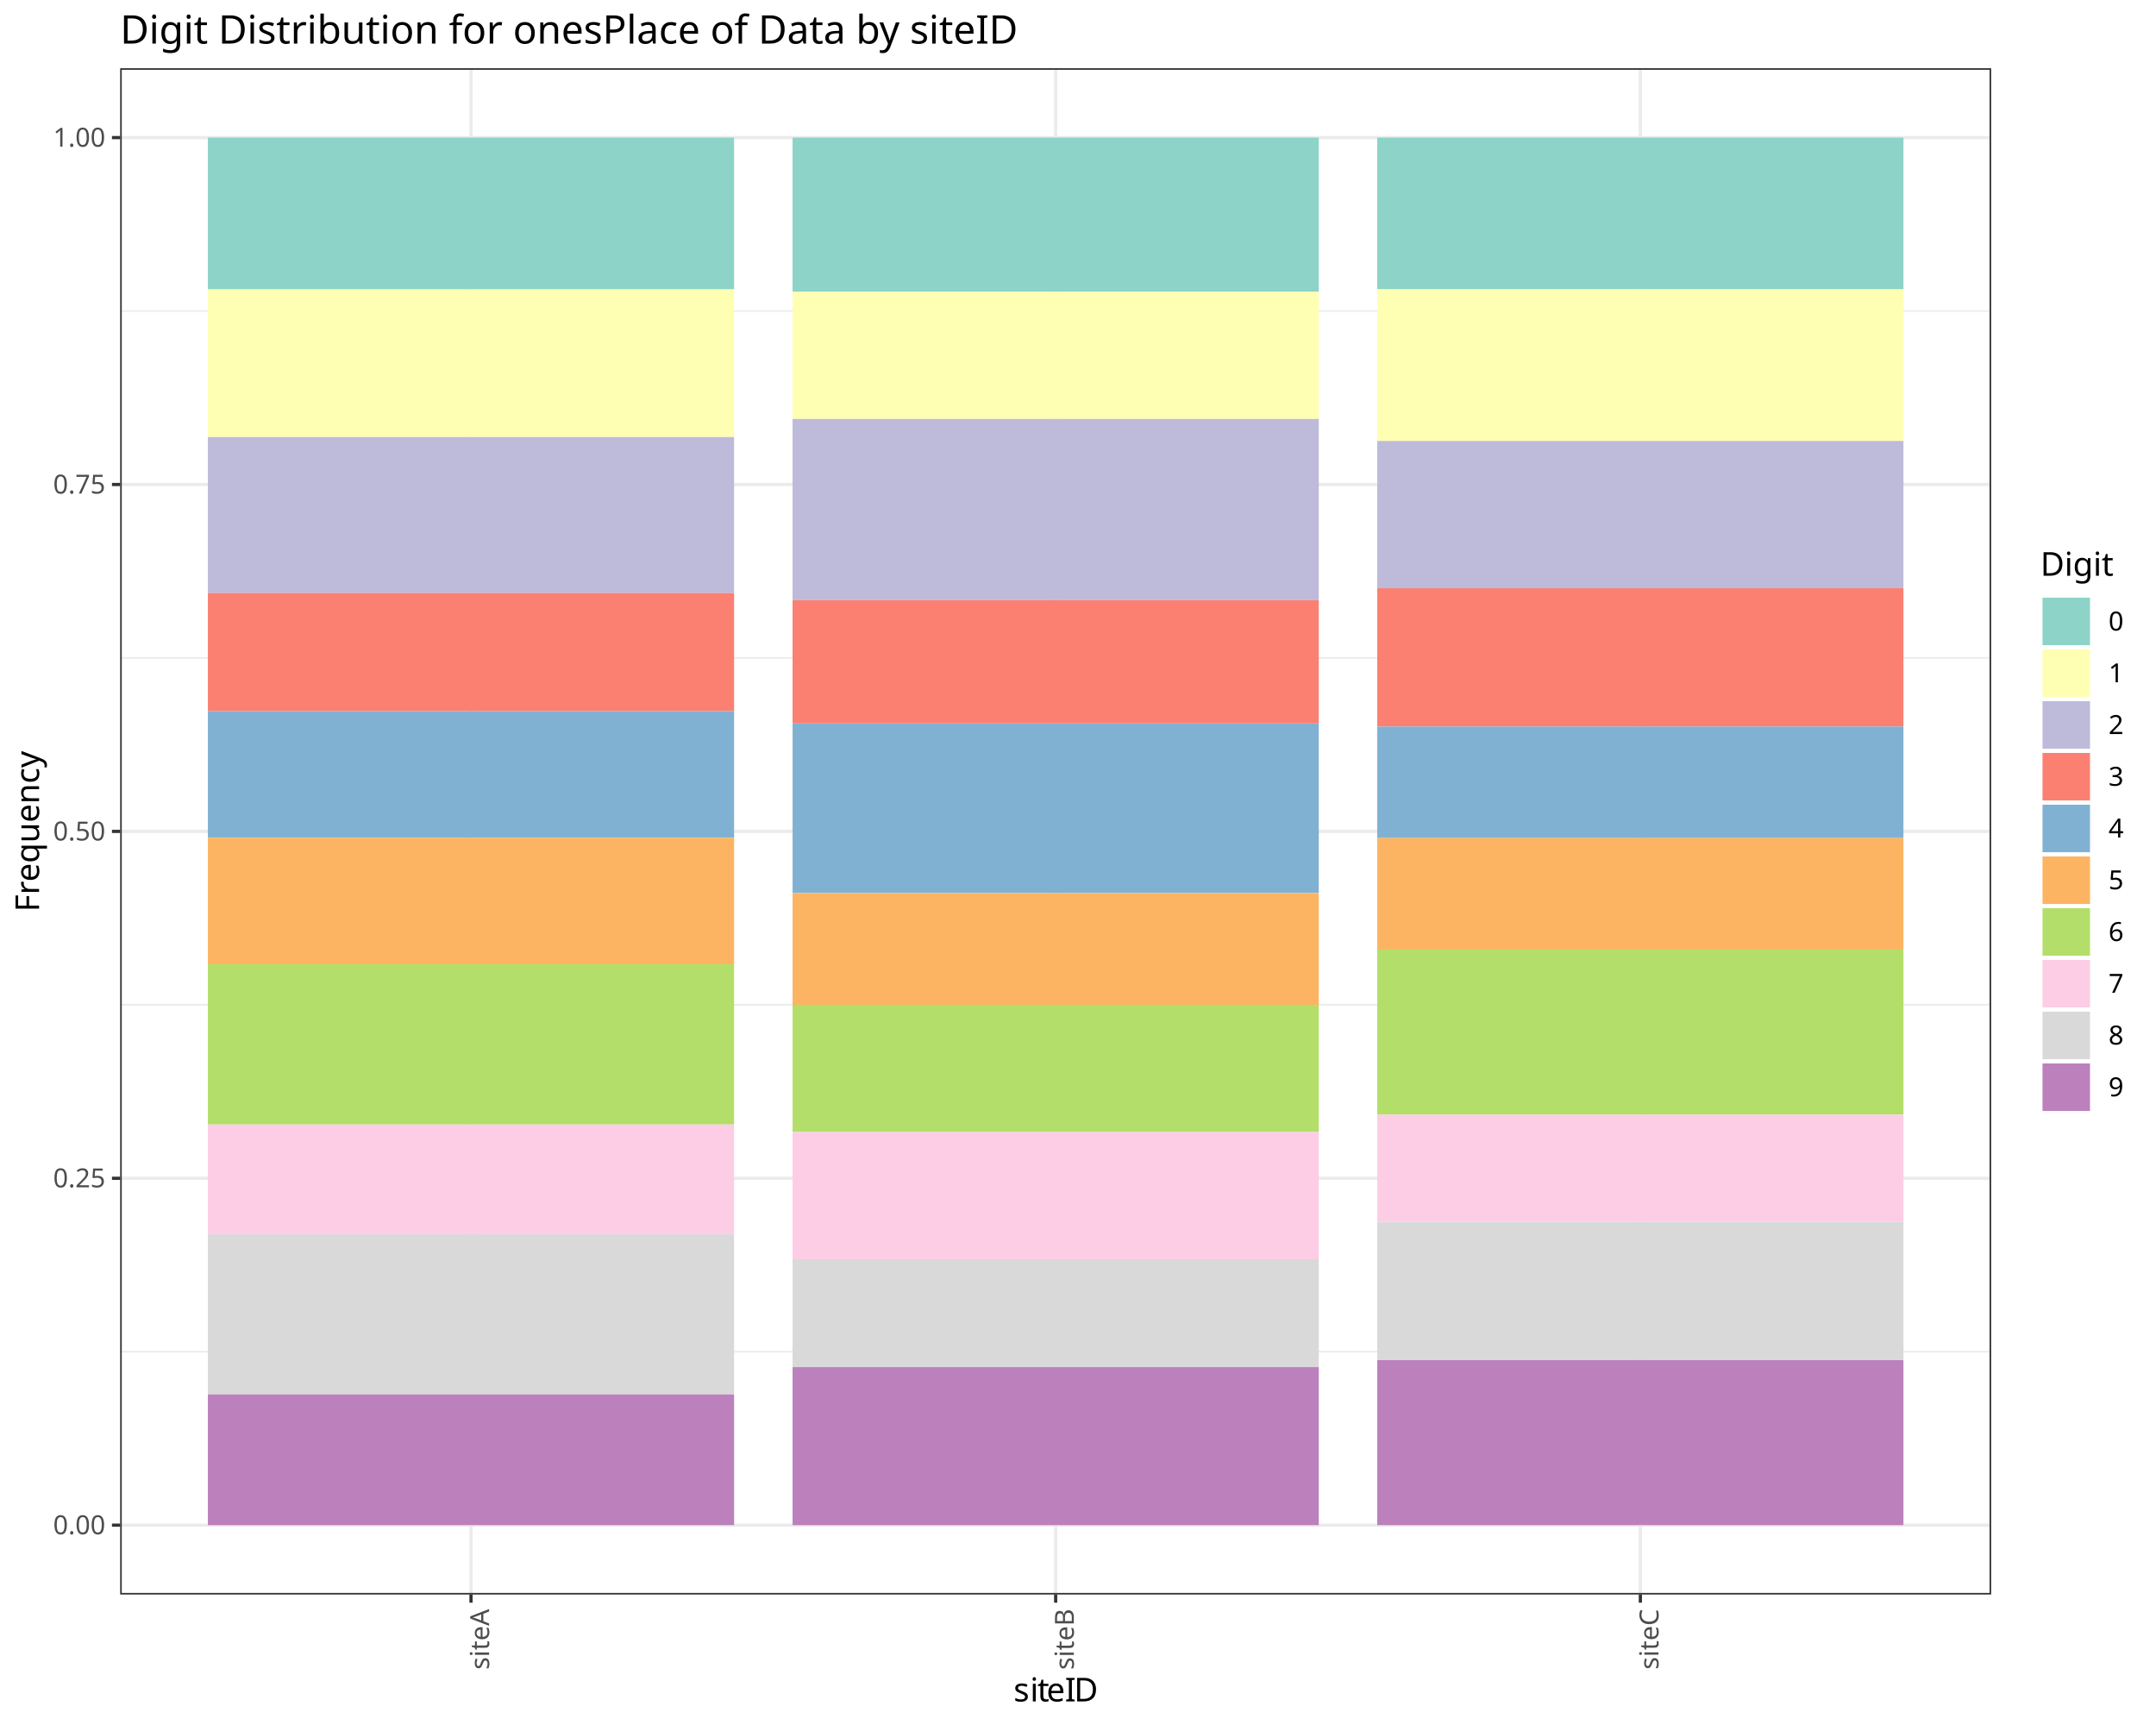
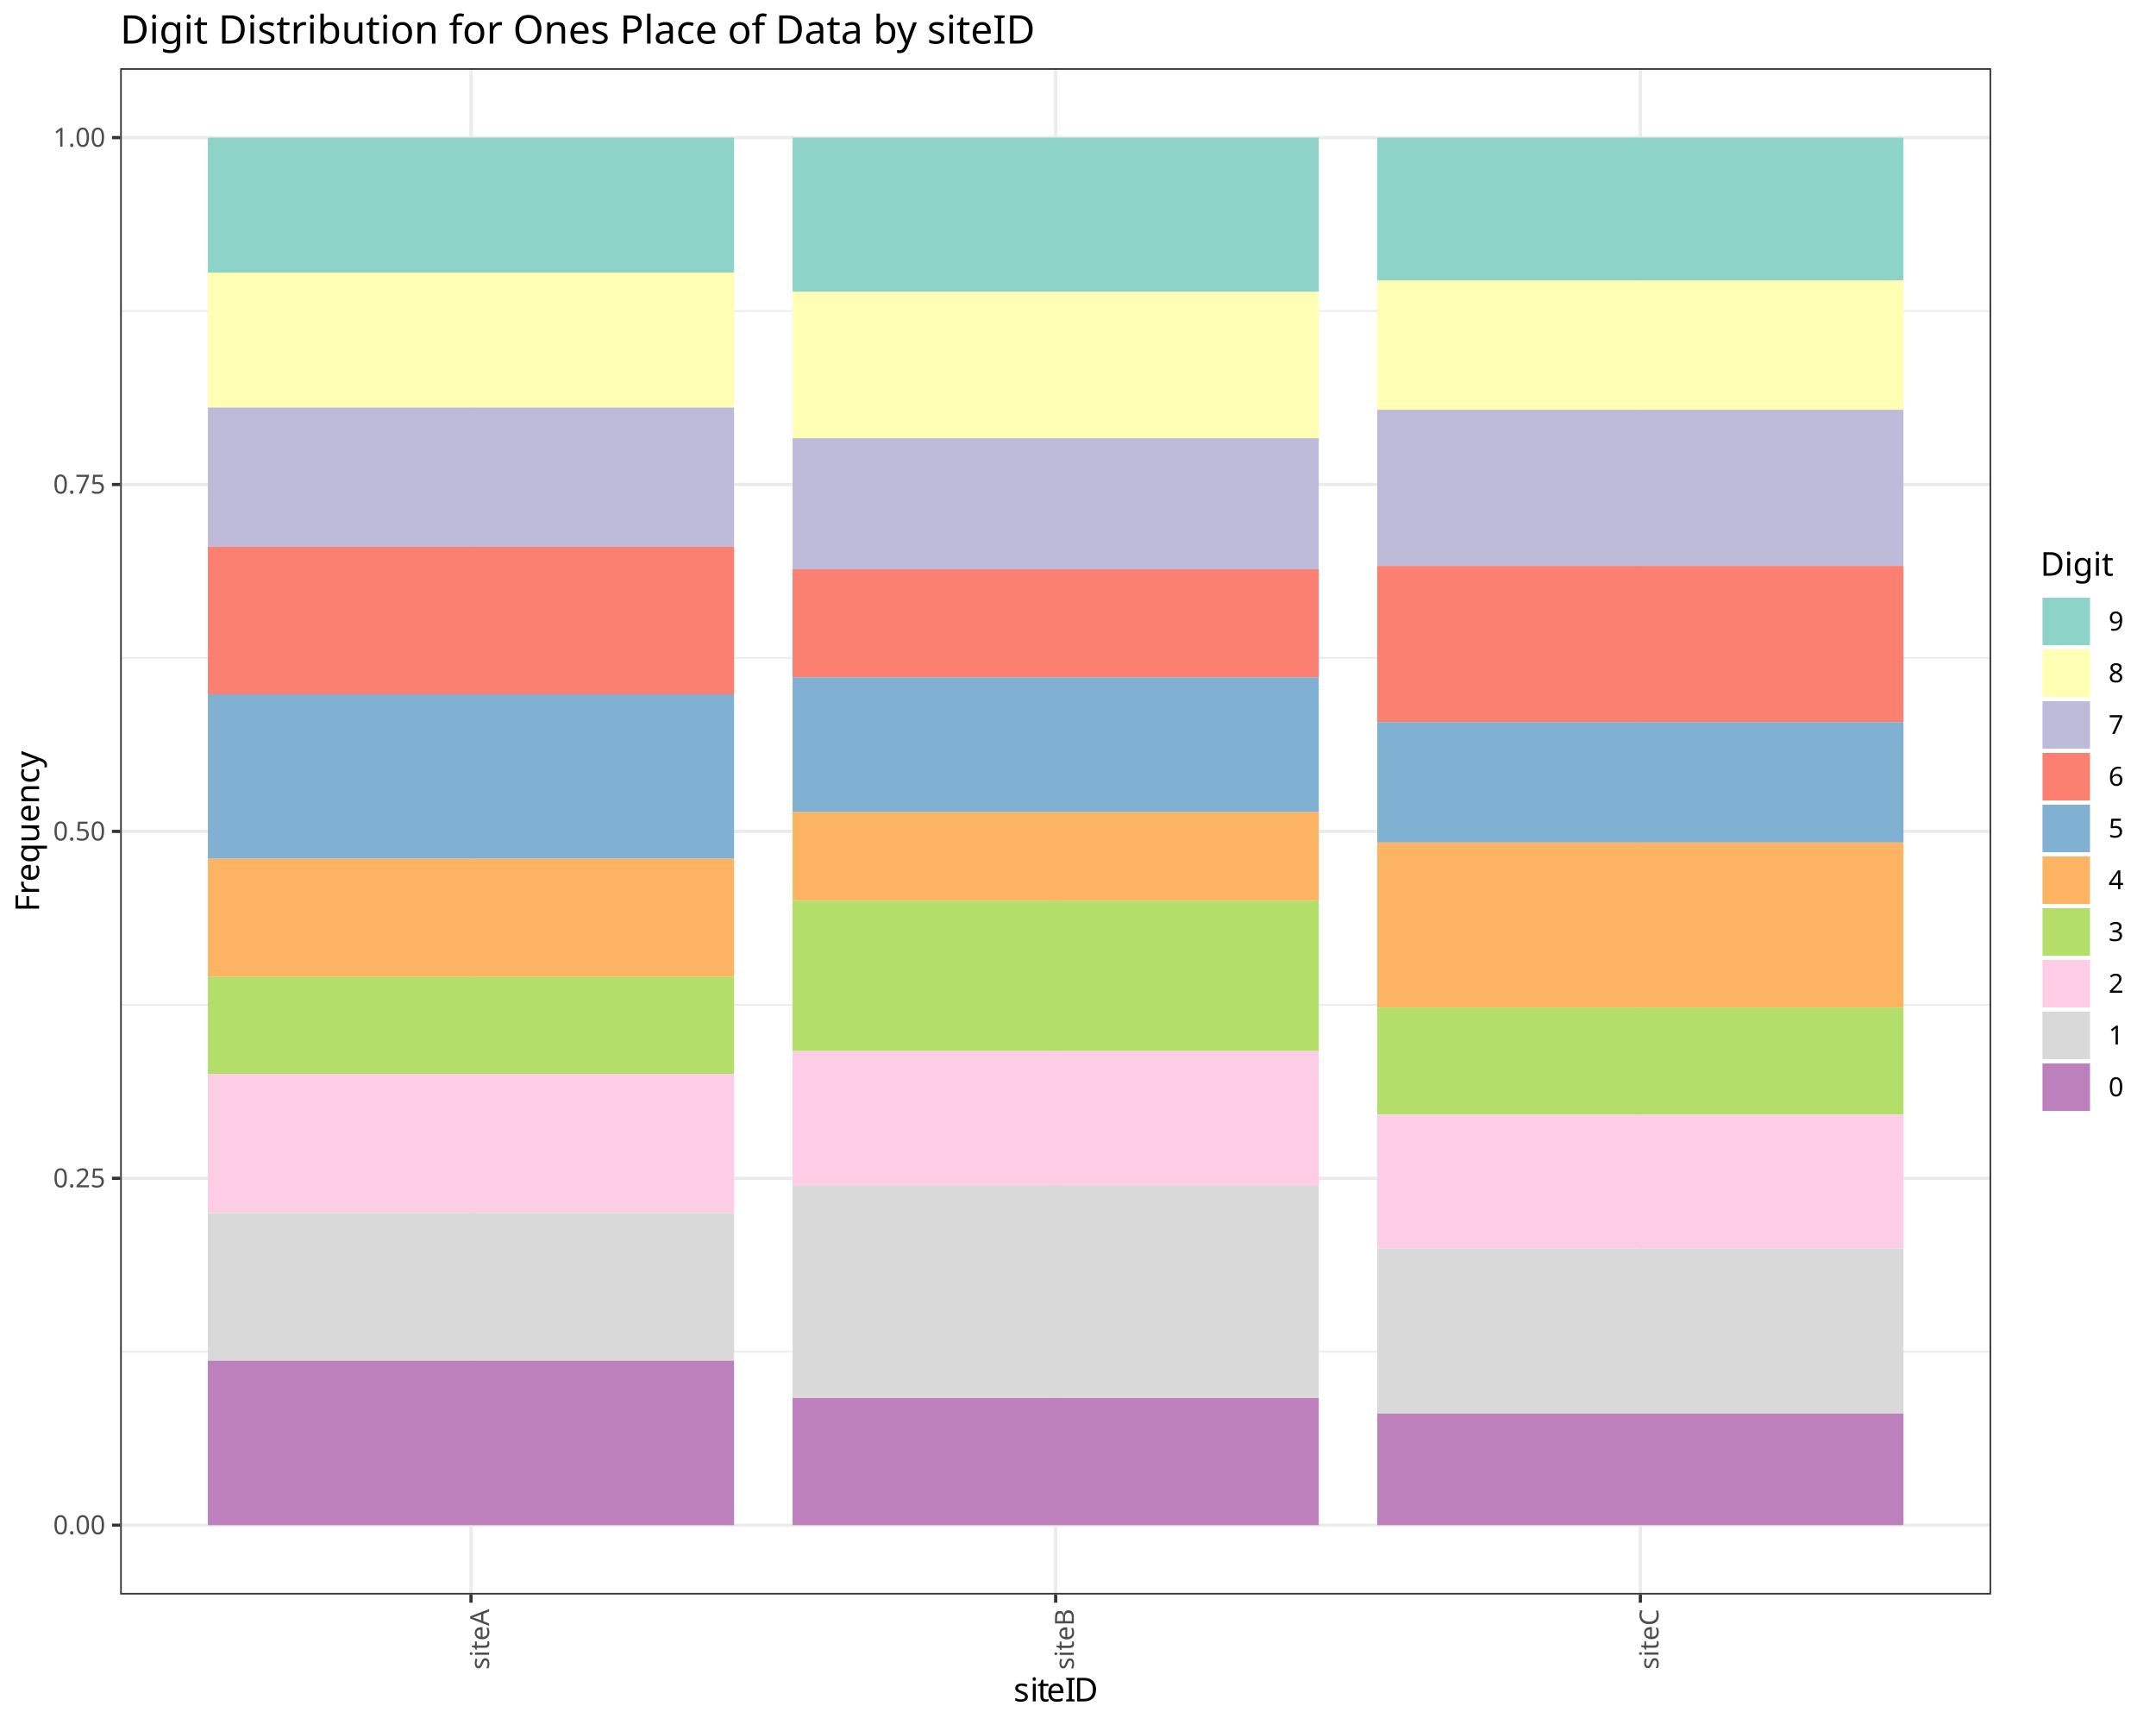
<svg xmlns="http://www.w3.org/2000/svg" class="svglite" data-engine-version="2.0" width="720.00pt" height="576.00pt" viewBox="0 0 720.00 576.00">
  <defs>
    <style type="text/css">
    .svglite line, .svglite polyline, .svglite polygon, .svglite path, .svglite rect, .svglite circle {
      fill: none;
      stroke: #000000;
      stroke-linecap: round;
      stroke-linejoin: round;
      stroke-miterlimit: 10.00;
    }
  </style>
  </defs>
  <rect width="100%" height="100%" style="stroke: none; fill: #FFFFFF;" />
  <defs>
    <clipPath id="cpMC4wMHw3MjAuMDB8MC4wMHw1NzYuMDA=">
      <rect x="0.00" y="0.00" width="720.00" height="576.00" />
    </clipPath>
  </defs>
  <g clip-path="url(#cpMC4wMHw3MjAuMDB8MC4wMHw1NzYuMDA=)">
    <rect x="0.00" y="0.00" width="720.00" height="576.00" style="stroke-width: 1.07; stroke: #FFFFFF; fill: #FFFFFF;" />
  </g>
  <defs>
    <clipPath id="cpNDAuMTN8NjY0Ljk1fDIyLjc4fDUzMi40Mw==">
      <rect x="40.13" y="22.78" width="624.82" height="509.65" />
    </clipPath>
  </defs>
  <g clip-path="url(#cpNDAuMTN8NjY0Ljk1fDIyLjc4fDUzMi40Mw==)">
    <rect x="40.13" y="22.78" width="624.82" height="509.65" style="stroke-width: 1.07; stroke: none; fill: #FFFFFF;" />
    <polyline points="40.13,451.35 664.95,451.35 " style="stroke-width: 0.53; stroke: #EBEBEB; stroke-linecap: butt;" />
    <polyline points="40.13,335.52 664.95,335.52 " style="stroke-width: 0.53; stroke: #EBEBEB; stroke-linecap: butt;" />
    <polyline points="40.13,219.69 664.95,219.69 " style="stroke-width: 0.53; stroke: #EBEBEB; stroke-linecap: butt;" />
    <polyline points="40.13,103.86 664.95,103.86 " style="stroke-width: 0.53; stroke: #EBEBEB; stroke-linecap: butt;" />
    <polyline points="40.13,509.27 664.95,509.27 " style="stroke-width: 1.07; stroke: #EBEBEB; stroke-linecap: butt;" />
    <polyline points="40.13,393.44 664.95,393.44 " style="stroke-width: 1.07; stroke: #EBEBEB; stroke-linecap: butt;" />
    <polyline points="40.13,277.61 664.95,277.61 " style="stroke-width: 1.07; stroke: #EBEBEB; stroke-linecap: butt;" />
    <polyline points="40.13,161.78 664.95,161.78 " style="stroke-width: 1.07; stroke: #EBEBEB; stroke-linecap: butt;" />
    <polyline points="40.13,45.95 664.95,45.95 " style="stroke-width: 1.07; stroke: #EBEBEB; stroke-linecap: butt;" />
    <polyline points="157.29,532.43 157.29,22.78 " style="stroke-width: 1.07; stroke: #EBEBEB; stroke-linecap: butt;" />
    <polyline points="352.54,532.43 352.54,22.78 " style="stroke-width: 1.07; stroke: #EBEBEB; stroke-linecap: butt;" />
    <polyline points="547.80,532.43 547.80,22.78 " style="stroke-width: 1.07; stroke: #EBEBEB; stroke-linecap: butt;" />
-     <rect x="69.42" y="45.95" width="175.73" height="50.70" style="stroke-width: 1.07; stroke: none; stroke-linecap: butt; stroke-linejoin: miter; fill: #8DD3C7;" />
-     <rect x="69.42" y="96.65" width="175.73" height="49.29" style="stroke-width: 1.07; stroke: none; stroke-linecap: butt; stroke-linejoin: miter; fill: #FFFFB3;" />
-     <rect x="69.42" y="145.94" width="175.73" height="52.11" style="stroke-width: 1.07; stroke: none; stroke-linecap: butt; stroke-linejoin: miter; fill: #BEBADA;" />
-     <rect x="69.42" y="198.04" width="175.73" height="39.43" style="stroke-width: 1.07; stroke: none; stroke-linecap: butt; stroke-linejoin: miter; fill: #FB8072;" />
-     <rect x="69.42" y="237.47" width="175.73" height="42.25" style="stroke-width: 1.07; stroke: none; stroke-linecap: butt; stroke-linejoin: miter; fill: #80B1D3;" />
-     <rect x="69.42" y="279.72" width="175.73" height="42.25" style="stroke-width: 1.07; stroke: none; stroke-linecap: butt; stroke-linejoin: miter; fill: #FDB462;" />
-     <rect x="69.42" y="321.97" width="175.73" height="53.51" style="stroke-width: 1.07; stroke: none; stroke-linecap: butt; stroke-linejoin: miter; fill: #B3DE69;" />
-     <rect x="69.42" y="375.48" width="175.73" height="36.61" style="stroke-width: 1.07; stroke: none; stroke-linecap: butt; stroke-linejoin: miter; fill: #FCCDE5;" />
-     <rect x="69.42" y="412.10" width="175.73" height="53.51" style="stroke-width: 1.07; stroke: none; stroke-linecap: butt; stroke-linejoin: miter; fill: #D9D9D9;" />
-     <rect x="69.42" y="465.61" width="175.73" height="43.66" style="stroke-width: 1.07; stroke: none; stroke-linecap: butt; stroke-linejoin: miter; fill: #BC80BD;" />
+     <rect x="69.42" y="45.95" width="175.73" height="45.06" style="stroke-width: 1.07; stroke: none; stroke-linecap: butt; stroke-linejoin: miter; fill: #8DD3C7;" />
+     <rect x="69.42" y="91.01" width="175.73" height="45.06" style="stroke-width: 1.07; stroke: none; stroke-linecap: butt; stroke-linejoin: miter; fill: #FFFFB3;" />
+     <rect x="69.42" y="136.08" width="175.73" height="46.47" style="stroke-width: 1.07; stroke: none; stroke-linecap: butt; stroke-linejoin: miter; fill: #BEBADA;" />
+     <rect x="69.42" y="182.55" width="175.73" height="49.29" style="stroke-width: 1.07; stroke: none; stroke-linecap: butt; stroke-linejoin: miter; fill: #FB8072;" />
+     <rect x="69.42" y="231.84" width="175.73" height="54.92" style="stroke-width: 1.07; stroke: none; stroke-linecap: butt; stroke-linejoin: miter; fill: #80B1D3;" />
+     <rect x="69.42" y="286.76" width="175.73" height="39.43" style="stroke-width: 1.07; stroke: none; stroke-linecap: butt; stroke-linejoin: miter; fill: #FDB462;" />
+     <rect x="69.42" y="326.19" width="175.73" height="32.39" style="stroke-width: 1.07; stroke: none; stroke-linecap: butt; stroke-linejoin: miter; fill: #B3DE69;" />
+     <rect x="69.42" y="358.58" width="175.73" height="46.47" style="stroke-width: 1.07; stroke: none; stroke-linecap: butt; stroke-linejoin: miter; fill: #FCCDE5;" />
+     <rect x="69.42" y="405.06" width="175.73" height="49.29" style="stroke-width: 1.07; stroke: none; stroke-linecap: butt; stroke-linejoin: miter; fill: #D9D9D9;" />
+     <rect x="69.42" y="454.35" width="175.73" height="54.92" style="stroke-width: 1.07; stroke: none; stroke-linecap: butt; stroke-linejoin: miter; fill: #BC80BD;" />
    <rect x="264.68" y="45.95" width="175.73" height="51.48" style="stroke-width: 1.07; stroke: none; stroke-linecap: butt; stroke-linejoin: miter; fill: #8DD3C7;" />
-     <rect x="264.68" y="97.43" width="175.73" height="42.47" style="stroke-width: 1.07; stroke: none; stroke-linecap: butt; stroke-linejoin: miter; fill: #FFFFB3;" />
-     <rect x="264.68" y="139.90" width="175.73" height="60.49" style="stroke-width: 1.07; stroke: none; stroke-linecap: butt; stroke-linejoin: miter; fill: #BEBADA;" />
-     <rect x="264.68" y="200.39" width="175.73" height="41.18" style="stroke-width: 1.07; stroke: none; stroke-linecap: butt; stroke-linejoin: miter; fill: #FB8072;" />
-     <rect x="264.68" y="241.57" width="175.73" height="56.63" style="stroke-width: 1.07; stroke: none; stroke-linecap: butt; stroke-linejoin: miter; fill: #80B1D3;" />
-     <rect x="264.68" y="298.20" width="175.73" height="37.32" style="stroke-width: 1.07; stroke: none; stroke-linecap: butt; stroke-linejoin: miter; fill: #FDB462;" />
-     <rect x="264.68" y="335.52" width="175.73" height="42.47" style="stroke-width: 1.07; stroke: none; stroke-linecap: butt; stroke-linejoin: miter; fill: #B3DE69;" />
-     <rect x="264.68" y="377.99" width="175.73" height="42.47" style="stroke-width: 1.07; stroke: none; stroke-linecap: butt; stroke-linejoin: miter; fill: #FCCDE5;" />
-     <rect x="264.68" y="420.47" width="175.73" height="36.04" style="stroke-width: 1.07; stroke: none; stroke-linecap: butt; stroke-linejoin: miter; fill: #D9D9D9;" />
-     <rect x="264.68" y="456.50" width="175.73" height="52.77" style="stroke-width: 1.07; stroke: none; stroke-linecap: butt; stroke-linejoin: miter; fill: #BC80BD;" />
-     <rect x="459.93" y="45.95" width="175.73" height="50.65" style="stroke-width: 1.07; stroke: none; stroke-linecap: butt; stroke-linejoin: miter; fill: #8DD3C7;" />
-     <rect x="459.93" y="96.60" width="175.73" height="50.65" style="stroke-width: 1.07; stroke: none; stroke-linecap: butt; stroke-linejoin: miter; fill: #FFFFB3;" />
-     <rect x="459.93" y="147.25" width="175.73" height="49.16" style="stroke-width: 1.07; stroke: none; stroke-linecap: butt; stroke-linejoin: miter; fill: #BEBADA;" />
-     <rect x="459.93" y="196.42" width="175.73" height="46.18" style="stroke-width: 1.07; stroke: none; stroke-linecap: butt; stroke-linejoin: miter; fill: #FB8072;" />
-     <rect x="459.93" y="242.60" width="175.73" height="37.24" style="stroke-width: 1.07; stroke: none; stroke-linecap: butt; stroke-linejoin: miter; fill: #80B1D3;" />
-     <rect x="459.93" y="279.84" width="175.73" height="37.24" style="stroke-width: 1.07; stroke: none; stroke-linecap: butt; stroke-linejoin: miter; fill: #FDB462;" />
-     <rect x="459.93" y="317.09" width="175.73" height="55.12" style="stroke-width: 1.07; stroke: none; stroke-linecap: butt; stroke-linejoin: miter; fill: #B3DE69;" />
-     <rect x="459.93" y="372.21" width="175.73" height="35.75" style="stroke-width: 1.07; stroke: none; stroke-linecap: butt; stroke-linejoin: miter; fill: #FCCDE5;" />
-     <rect x="459.93" y="407.96" width="175.73" height="46.18" style="stroke-width: 1.07; stroke: none; stroke-linecap: butt; stroke-linejoin: miter; fill: #D9D9D9;" />
-     <rect x="459.93" y="454.15" width="175.73" height="55.12" style="stroke-width: 1.07; stroke: none; stroke-linecap: butt; stroke-linejoin: miter; fill: #BC80BD;" />
+     <rect x="264.68" y="97.43" width="175.73" height="48.91" style="stroke-width: 1.07; stroke: none; stroke-linecap: butt; stroke-linejoin: miter; fill: #FFFFB3;" />
+     <rect x="264.68" y="146.34" width="175.73" height="43.76" style="stroke-width: 1.07; stroke: none; stroke-linecap: butt; stroke-linejoin: miter; fill: #BEBADA;" />
+     <rect x="264.68" y="190.09" width="175.73" height="36.04" style="stroke-width: 1.07; stroke: none; stroke-linecap: butt; stroke-linejoin: miter; fill: #FB8072;" />
+     <rect x="264.68" y="226.13" width="175.73" height="45.04" style="stroke-width: 1.07; stroke: none; stroke-linecap: butt; stroke-linejoin: miter; fill: #80B1D3;" />
+     <rect x="264.68" y="271.17" width="175.73" height="29.60" style="stroke-width: 1.07; stroke: none; stroke-linecap: butt; stroke-linejoin: miter; fill: #FDB462;" />
+     <rect x="264.68" y="300.77" width="175.73" height="50.19" style="stroke-width: 1.07; stroke: none; stroke-linecap: butt; stroke-linejoin: miter; fill: #B3DE69;" />
+     <rect x="264.68" y="350.97" width="175.73" height="45.04" style="stroke-width: 1.07; stroke: none; stroke-linecap: butt; stroke-linejoin: miter; fill: #FCCDE5;" />
+     <rect x="264.68" y="396.01" width="175.73" height="70.78" style="stroke-width: 1.07; stroke: none; stroke-linecap: butt; stroke-linejoin: miter; fill: #D9D9D9;" />
+     <rect x="264.68" y="466.80" width="175.73" height="42.47" style="stroke-width: 1.07; stroke: none; stroke-linecap: butt; stroke-linejoin: miter; fill: #BC80BD;" />
+     <rect x="459.93" y="45.95" width="175.73" height="47.67" style="stroke-width: 1.07; stroke: none; stroke-linecap: butt; stroke-linejoin: miter; fill: #8DD3C7;" />
+     <rect x="459.93" y="93.62" width="175.73" height="43.20" style="stroke-width: 1.07; stroke: none; stroke-linecap: butt; stroke-linejoin: miter; fill: #FFFFB3;" />
+     <rect x="459.93" y="136.83" width="175.73" height="52.14" style="stroke-width: 1.07; stroke: none; stroke-linecap: butt; stroke-linejoin: miter; fill: #BEBADA;" />
+     <rect x="459.93" y="188.97" width="175.73" height="52.14" style="stroke-width: 1.07; stroke: none; stroke-linecap: butt; stroke-linejoin: miter; fill: #FB8072;" />
+     <rect x="459.93" y="241.11" width="175.73" height="40.22" style="stroke-width: 1.07; stroke: none; stroke-linecap: butt; stroke-linejoin: miter; fill: #80B1D3;" />
+     <rect x="459.93" y="281.33" width="175.73" height="55.12" style="stroke-width: 1.07; stroke: none; stroke-linecap: butt; stroke-linejoin: miter; fill: #FDB462;" />
+     <rect x="459.93" y="336.45" width="175.73" height="35.75" style="stroke-width: 1.07; stroke: none; stroke-linecap: butt; stroke-linejoin: miter; fill: #B3DE69;" />
+     <rect x="459.93" y="372.21" width="175.73" height="44.69" style="stroke-width: 1.07; stroke: none; stroke-linecap: butt; stroke-linejoin: miter; fill: #FCCDE5;" />
+     <rect x="459.93" y="416.90" width="175.73" height="55.12" style="stroke-width: 1.07; stroke: none; stroke-linecap: butt; stroke-linejoin: miter; fill: #D9D9D9;" />
+     <rect x="459.93" y="472.02" width="175.73" height="37.24" style="stroke-width: 1.07; stroke: none; stroke-linecap: butt; stroke-linejoin: miter; fill: #BC80BD;" />
    <rect x="40.13" y="22.78" width="624.82" height="509.65" style="stroke-width: 1.07; stroke: #333333;" />
  </g>
  <g clip-path="url(#cpMC4wMHw3MjAuMDB8MC4wMHw1NzYuMDA=)">
    <text x="35.20" y="512.30" text-anchor="end" style="font-size: 8.80px; fill: #4D4D4D; font-family: sans;" textLength="17.13px" lengthAdjust="spacingAndGlyphs">0.00</text>
    <text x="35.20" y="396.47" text-anchor="end" style="font-size: 8.80px; fill: #4D4D4D; font-family: sans;" textLength="17.13px" lengthAdjust="spacingAndGlyphs">0.25</text>
    <text x="35.20" y="280.64" text-anchor="end" style="font-size: 8.80px; fill: #4D4D4D; font-family: sans;" textLength="17.13px" lengthAdjust="spacingAndGlyphs">0.50</text>
    <text x="35.20" y="164.81" text-anchor="end" style="font-size: 8.80px; fill: #4D4D4D; font-family: sans;" textLength="17.13px" lengthAdjust="spacingAndGlyphs">0.75</text>
    <text x="35.20" y="48.98" text-anchor="end" style="font-size: 8.80px; fill: #4D4D4D; font-family: sans;" textLength="17.13px" lengthAdjust="spacingAndGlyphs">1.00</text>
    <polyline points="37.39,509.27 40.13,509.27 " style="stroke-width: 1.07; stroke: #333333; stroke-linecap: butt;" />
    <polyline points="37.39,393.44 40.13,393.44 " style="stroke-width: 1.07; stroke: #333333; stroke-linecap: butt;" />
    <polyline points="37.39,277.61 40.13,277.61 " style="stroke-width: 1.07; stroke: #333333; stroke-linecap: butt;" />
    <polyline points="37.39,161.78 40.13,161.78 " style="stroke-width: 1.07; stroke: #333333; stroke-linecap: butt;" />
    <polyline points="37.39,45.95 40.13,45.95 " style="stroke-width: 1.07; stroke: #333333; stroke-linecap: butt;" />
    <polyline points="157.29,535.17 157.29,532.43 " style="stroke-width: 1.07; stroke: #333333; stroke-linecap: butt;" />
    <polyline points="352.54,535.17 352.54,532.43 " style="stroke-width: 1.07; stroke: #333333; stroke-linecap: butt;" />
    <polyline points="547.80,535.17 547.80,532.43 " style="stroke-width: 1.07; stroke: #333333; stroke-linecap: butt;" />
    <text transform="translate(163.34,547.39) rotate(-90)" text-anchor="middle" style="font-size: 8.80px; fill: #4D4D4D; font-family: sans;" textLength="19.57px" lengthAdjust="spacingAndGlyphs">siteA</text>
    <text transform="translate(358.60,547.39) rotate(-90)" text-anchor="middle" style="font-size: 8.80px; fill: #4D4D4D; font-family: sans;" textLength="19.57px" lengthAdjust="spacingAndGlyphs">siteB</text>
    <text transform="translate(553.85,547.39) rotate(-90)" text-anchor="middle" style="font-size: 8.80px; fill: #4D4D4D; font-family: sans;" textLength="20.05px" lengthAdjust="spacingAndGlyphs">siteC</text>
    <text x="338.48" y="568.13" style="font-size: 11.00px; font-family: sans;" textLength="5.50px" lengthAdjust="spacingAndGlyphs">s</text>
    <text x="343.98" y="568.13" style="font-size: 11.00px; font-family: sans;" textLength="2.44px" lengthAdjust="spacingAndGlyphs">i</text>
    <text x="346.43" y="568.13" style="font-size: 11.00px; font-family: sans;" textLength="3.06px" lengthAdjust="spacingAndGlyphs">t</text>
    <text x="349.48" y="568.13" style="font-size: 11.00px; font-family: sans;" textLength="6.12px" lengthAdjust="spacingAndGlyphs">e</text>
    <text x="355.60" y="568.13" style="font-size: 11.00px; font-family: sans;" textLength="3.06px" lengthAdjust="spacingAndGlyphs">I</text>
    <text x="358.66" y="568.13" style="font-size: 11.00px; font-family: sans;" textLength="7.95px" lengthAdjust="spacingAndGlyphs">D</text>
    <text transform="translate(13.05,277.61) rotate(-90)" text-anchor="middle" style="font-size: 11.00px; font-family: sans;" textLength="51.98px" lengthAdjust="spacingAndGlyphs">Frequency</text>
    <rect x="675.91" y="178.06" width="38.61" height="199.09" style="stroke-width: 1.07; stroke: none; fill: #FFFFFF;" />
    <text x="681.39" y="192.25" style="font-size: 11.00px; font-family: sans;" textLength="22.00px" lengthAdjust="spacingAndGlyphs">Digit</text>
    <rect x="681.39" y="198.88" width="17.28" height="17.28" style="stroke-width: 1.07; stroke: none; fill: #FFFFFF;" />
    <rect x="682.10" y="199.58" width="15.86" height="15.86" style="stroke-width: 1.07; stroke: none; stroke-linecap: butt; stroke-linejoin: miter; fill: #8DD3C7;" />
    <rect x="681.39" y="216.16" width="17.28" height="17.28" style="stroke-width: 1.07; stroke: none; fill: #FFFFFF;" />
    <rect x="682.10" y="216.86" width="15.86" height="15.86" style="stroke-width: 1.07; stroke: none; stroke-linecap: butt; stroke-linejoin: miter; fill: #FFFFB3;" />
    <rect x="681.39" y="233.44" width="17.28" height="17.28" style="stroke-width: 1.07; stroke: none; fill: #FFFFFF;" />
    <rect x="682.10" y="234.14" width="15.86" height="15.86" style="stroke-width: 1.07; stroke: none; stroke-linecap: butt; stroke-linejoin: miter; fill: #BEBADA;" />
    <rect x="681.39" y="250.72" width="17.28" height="17.28" style="stroke-width: 1.07; stroke: none; fill: #FFFFFF;" />
    <rect x="682.10" y="251.42" width="15.86" height="15.86" style="stroke-width: 1.07; stroke: none; stroke-linecap: butt; stroke-linejoin: miter; fill: #FB8072;" />
    <rect x="681.39" y="268.00" width="17.28" height="17.28" style="stroke-width: 1.07; stroke: none; fill: #FFFFFF;" />
    <rect x="682.10" y="268.70" width="15.86" height="15.86" style="stroke-width: 1.07; stroke: none; stroke-linecap: butt; stroke-linejoin: miter; fill: #80B1D3;" />
    <rect x="681.39" y="285.28" width="17.28" height="17.28" style="stroke-width: 1.07; stroke: none; fill: #FFFFFF;" />
    <rect x="682.10" y="285.98" width="15.86" height="15.86" style="stroke-width: 1.07; stroke: none; stroke-linecap: butt; stroke-linejoin: miter; fill: #FDB462;" />
    <rect x="681.39" y="302.56" width="17.28" height="17.28" style="stroke-width: 1.07; stroke: none; fill: #FFFFFF;" />
    <rect x="682.10" y="303.26" width="15.86" height="15.86" style="stroke-width: 1.07; stroke: none; stroke-linecap: butt; stroke-linejoin: miter; fill: #B3DE69;" />
    <rect x="681.39" y="319.84" width="17.28" height="17.28" style="stroke-width: 1.07; stroke: none; fill: #FFFFFF;" />
    <rect x="682.10" y="320.54" width="15.86" height="15.86" style="stroke-width: 1.07; stroke: none; stroke-linecap: butt; stroke-linejoin: miter; fill: #FCCDE5;" />
    <rect x="681.39" y="337.12" width="17.28" height="17.28" style="stroke-width: 1.07; stroke: none; fill: #FFFFFF;" />
    <rect x="682.10" y="337.82" width="15.86" height="15.86" style="stroke-width: 1.07; stroke: none; stroke-linecap: butt; stroke-linejoin: miter; fill: #D9D9D9;" />
    <rect x="681.39" y="354.40" width="17.28" height="17.28" style="stroke-width: 1.07; stroke: none; fill: #FFFFFF;" />
    <rect x="682.10" y="355.10" width="15.86" height="15.86" style="stroke-width: 1.07; stroke: none; stroke-linecap: butt; stroke-linejoin: miter; fill: #BC80BD;" />
-     <text x="704.15" y="210.54" style="font-size: 8.80px; font-family: sans;" textLength="4.89px" lengthAdjust="spacingAndGlyphs">0</text>
-     <text x="704.15" y="227.82" style="font-size: 8.80px; font-family: sans;" textLength="4.89px" lengthAdjust="spacingAndGlyphs">1</text>
-     <text x="704.15" y="245.10" style="font-size: 8.80px; font-family: sans;" textLength="4.89px" lengthAdjust="spacingAndGlyphs">2</text>
-     <text x="704.15" y="262.38" style="font-size: 8.80px; font-family: sans;" textLength="4.89px" lengthAdjust="spacingAndGlyphs">3</text>
-     <text x="704.15" y="279.66" style="font-size: 8.80px; font-family: sans;" textLength="4.89px" lengthAdjust="spacingAndGlyphs">4</text>
-     <text x="704.15" y="296.94" style="font-size: 8.80px; font-family: sans;" textLength="4.89px" lengthAdjust="spacingAndGlyphs">5</text>
-     <text x="704.15" y="314.22" style="font-size: 8.80px; font-family: sans;" textLength="4.89px" lengthAdjust="spacingAndGlyphs">6</text>
-     <text x="704.15" y="331.50" style="font-size: 8.80px; font-family: sans;" textLength="4.89px" lengthAdjust="spacingAndGlyphs">7</text>
-     <text x="704.15" y="348.78" style="font-size: 8.80px; font-family: sans;" textLength="4.89px" lengthAdjust="spacingAndGlyphs">8</text>
-     <text x="704.15" y="366.06" style="font-size: 8.80px; font-family: sans;" textLength="4.89px" lengthAdjust="spacingAndGlyphs">9</text>
-     <text x="40.13" y="14.56" style="font-size: 13.20px; font-family: sans;" textLength="281.75px" lengthAdjust="spacingAndGlyphs">Digit Distribution for onesPlace of Data by siteID</text>
+     <text x="704.15" y="210.54" style="font-size: 8.80px; font-family: sans;" textLength="4.89px" lengthAdjust="spacingAndGlyphs">9</text>
+     <text x="704.15" y="227.82" style="font-size: 8.80px; font-family: sans;" textLength="4.89px" lengthAdjust="spacingAndGlyphs">8</text>
+     <text x="704.15" y="245.10" style="font-size: 8.80px; font-family: sans;" textLength="4.89px" lengthAdjust="spacingAndGlyphs">7</text>
+     <text x="704.15" y="262.38" style="font-size: 8.80px; font-family: sans;" textLength="4.89px" lengthAdjust="spacingAndGlyphs">6</text>
+     <text x="704.15" y="279.66" style="font-size: 8.80px; font-family: sans;" textLength="4.89px" lengthAdjust="spacingAndGlyphs">5</text>
+     <text x="704.15" y="296.94" style="font-size: 8.80px; font-family: sans;" textLength="4.89px" lengthAdjust="spacingAndGlyphs">4</text>
+     <text x="704.15" y="314.22" style="font-size: 8.80px; font-family: sans;" textLength="4.89px" lengthAdjust="spacingAndGlyphs">3</text>
+     <text x="704.15" y="331.50" style="font-size: 8.80px; font-family: sans;" textLength="4.89px" lengthAdjust="spacingAndGlyphs">2</text>
+     <text x="704.15" y="348.78" style="font-size: 8.80px; font-family: sans;" textLength="4.89px" lengthAdjust="spacingAndGlyphs">1</text>
+     <text x="704.15" y="366.06" style="font-size: 8.80px; font-family: sans;" textLength="4.89px" lengthAdjust="spacingAndGlyphs">0</text>
+     <text x="40.13" y="14.56" style="font-size: 13.20px; font-family: sans;" textLength="288.35px" lengthAdjust="spacingAndGlyphs">Digit Distribution for Ones Place of Data by siteID</text>
  </g>
</svg>
